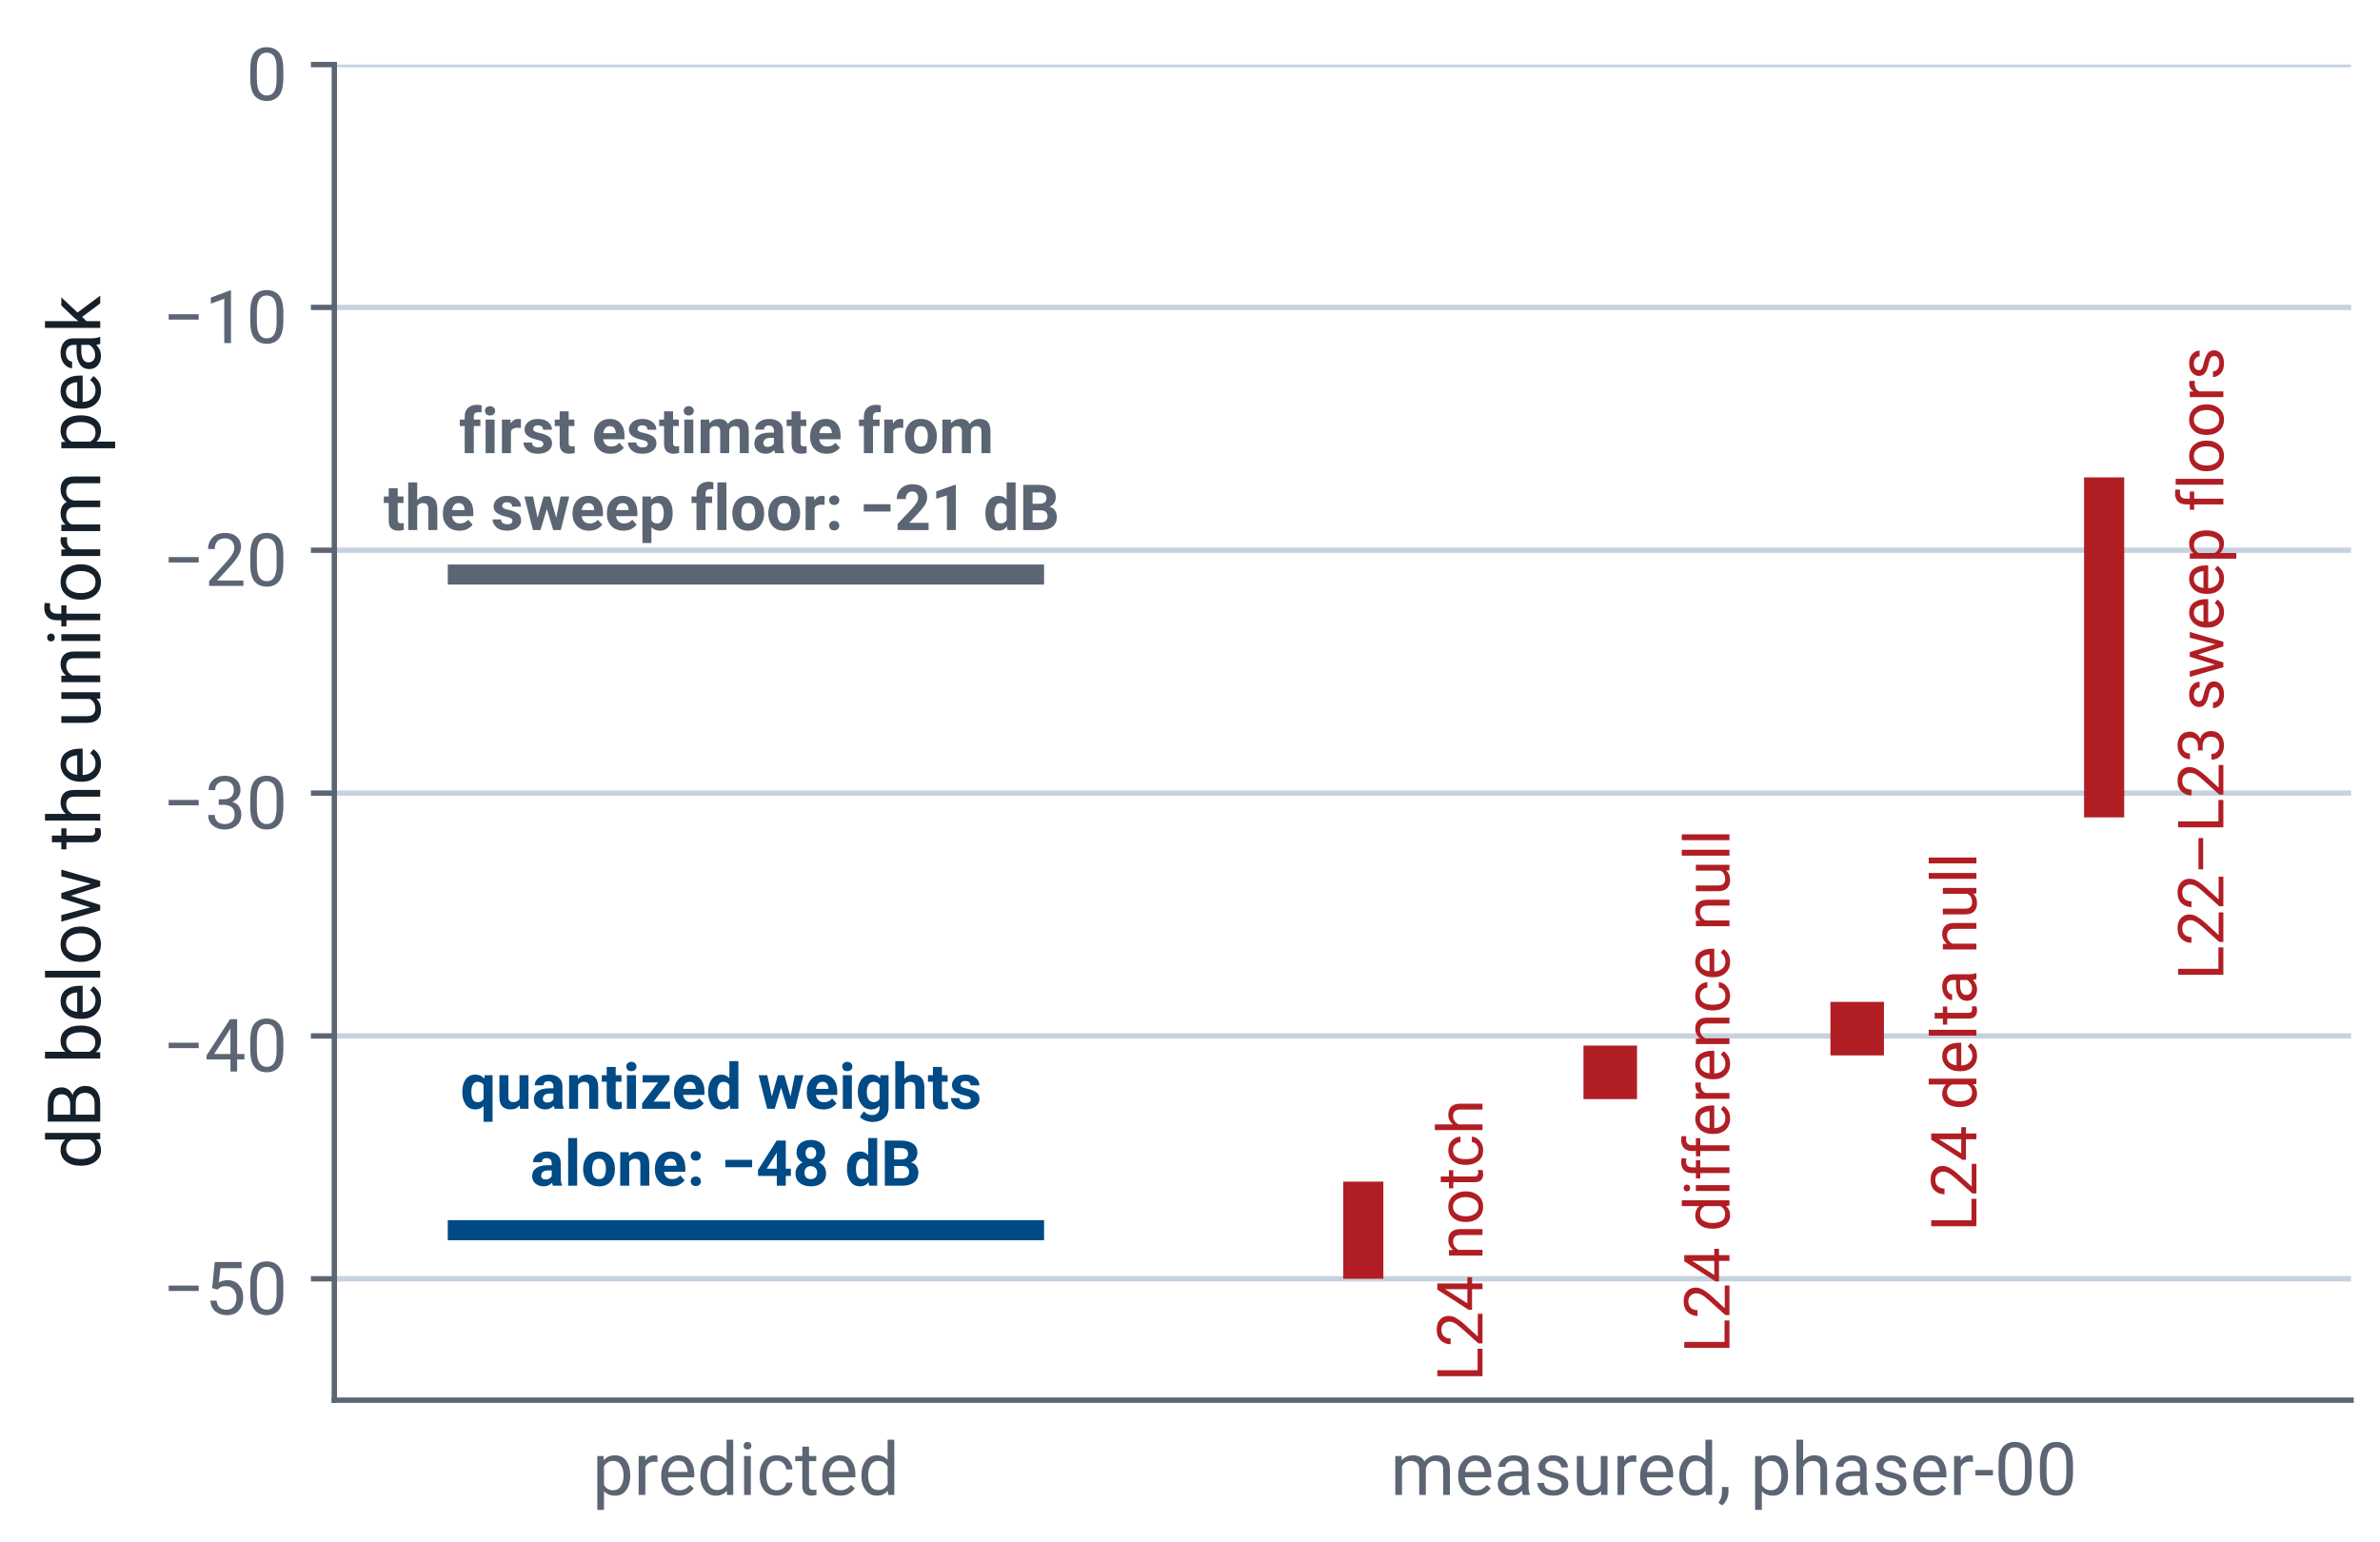
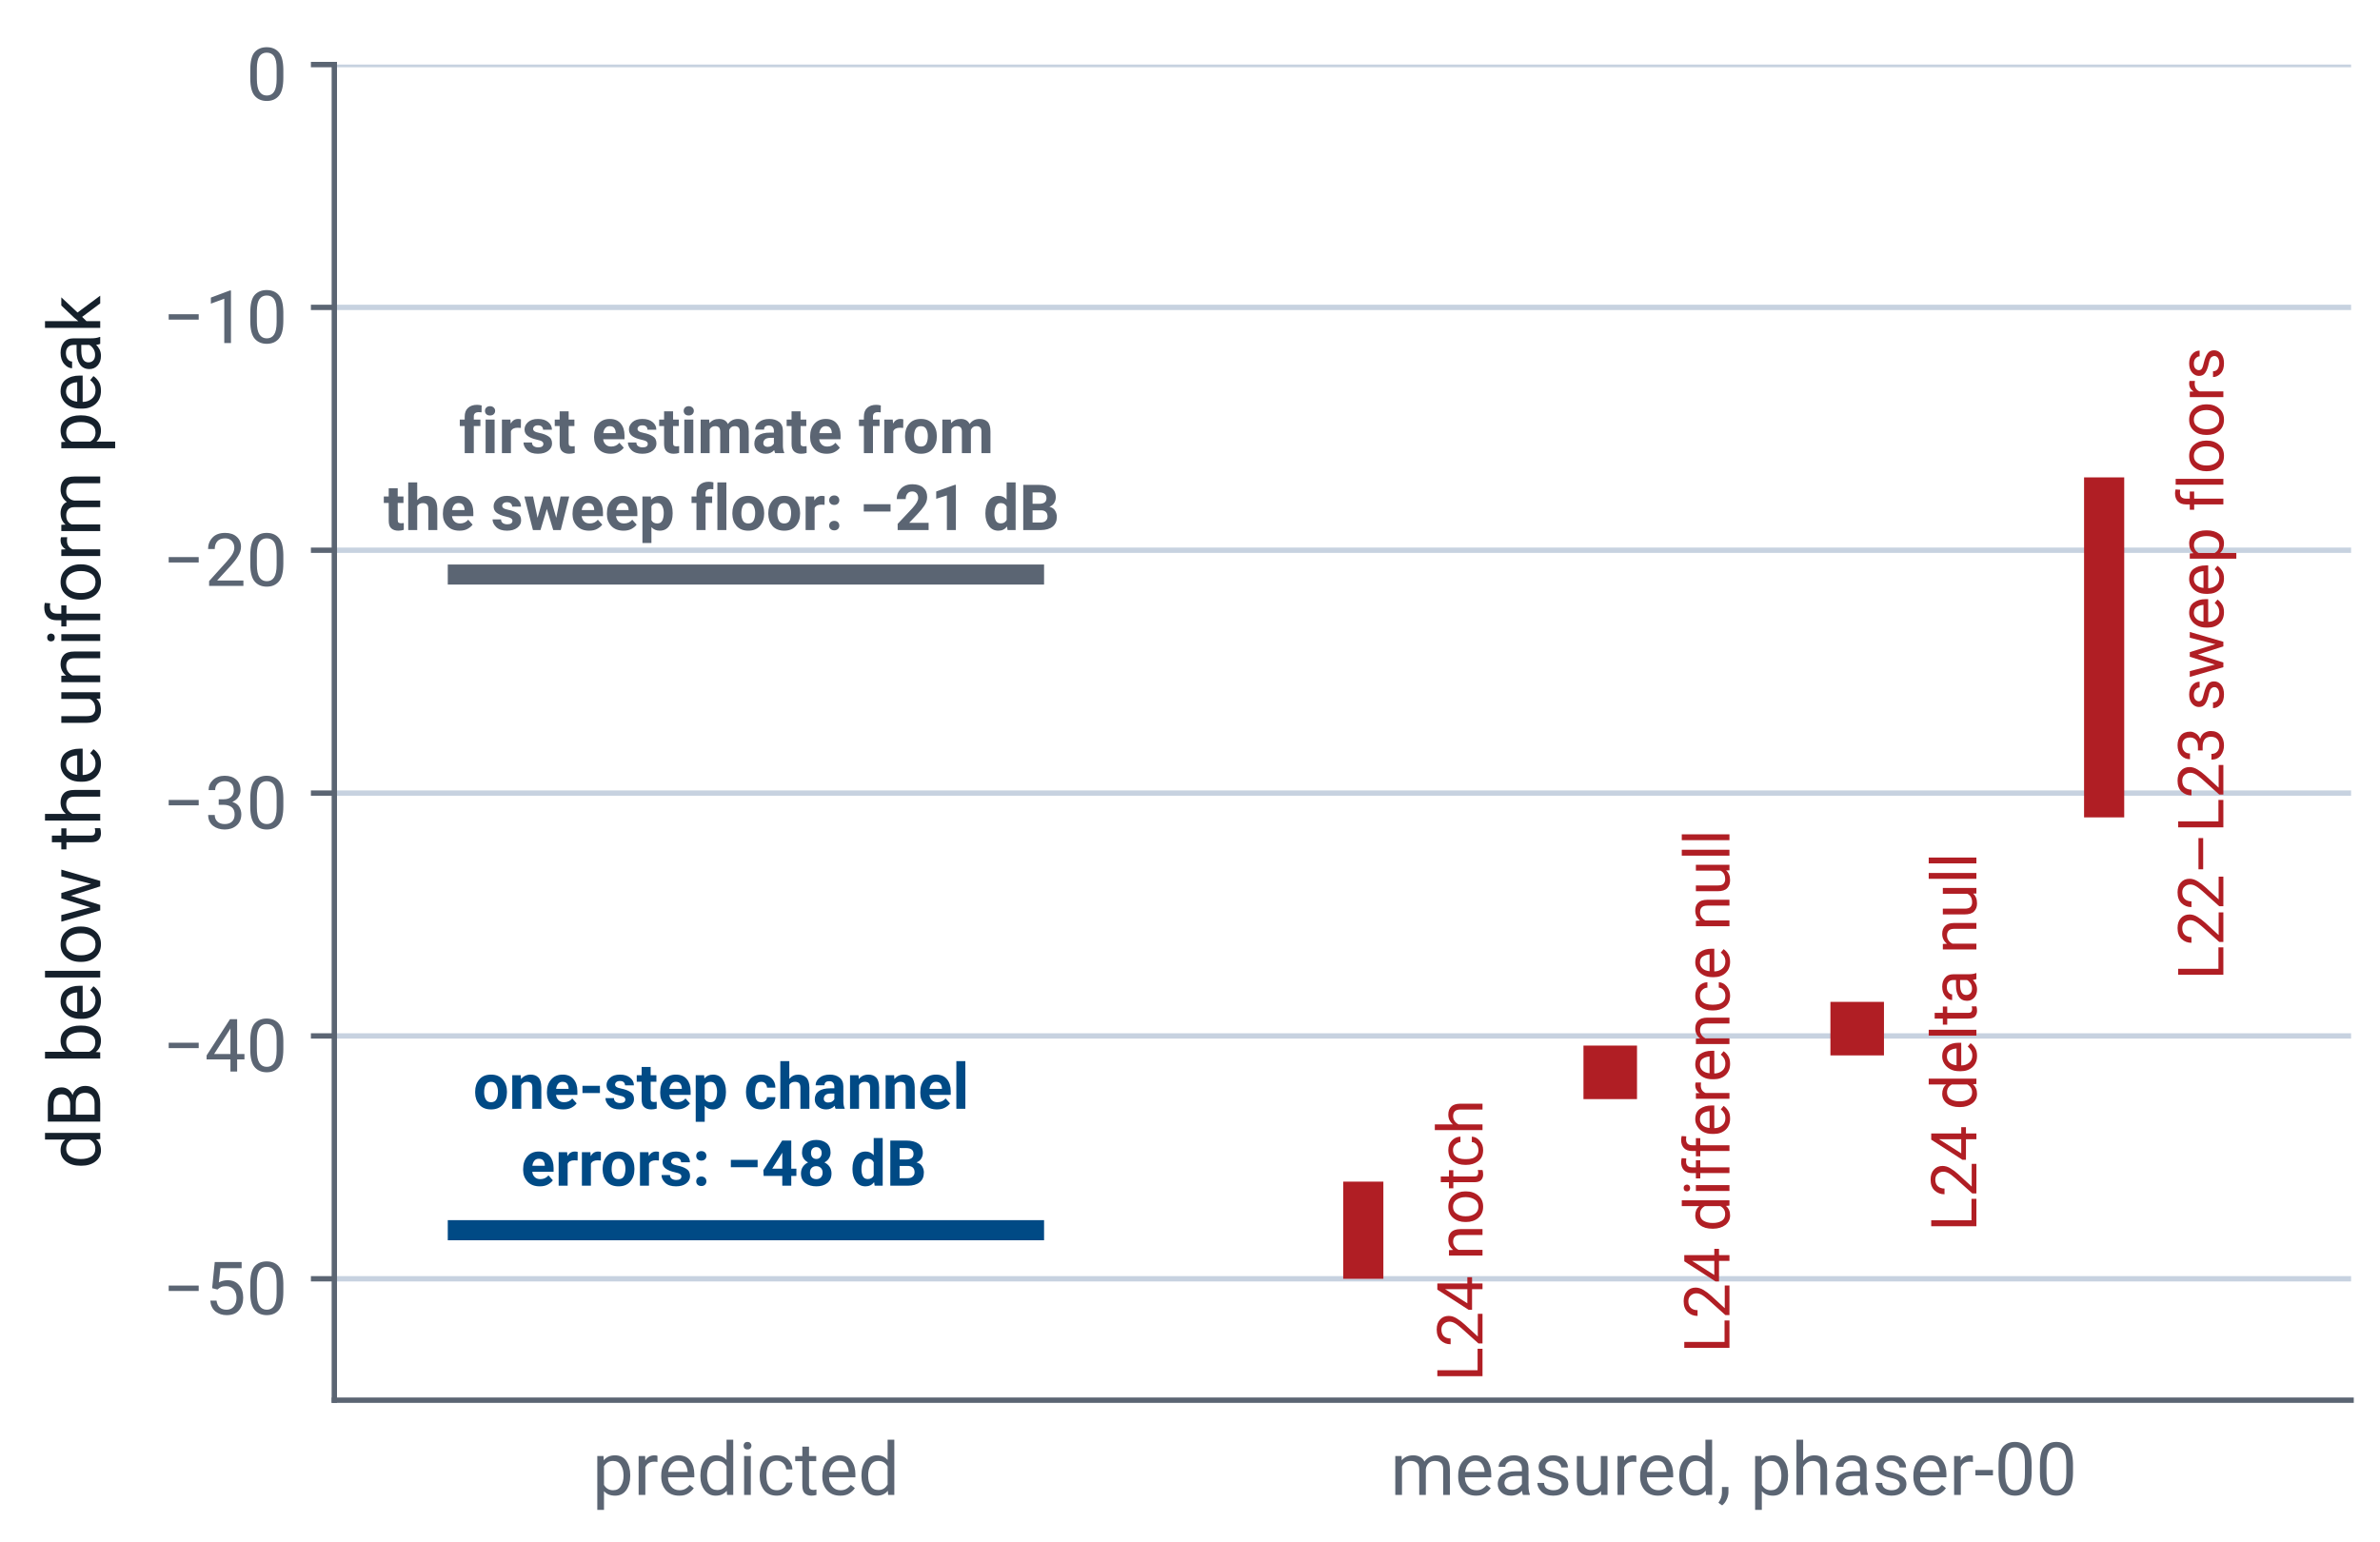
<svg xmlns="http://www.w3.org/2000/svg" xmlns:xlink="http://www.w3.org/1999/xlink" width="355.592pt" height="230.362pt" viewBox="0 0 355.592 230.362" version="1.1">
  <defs>
    <style type="text/css">*{stroke-linejoin: round; stroke-linecap: butt}</style>
  </defs>
  <g id="figure_1">
    <g id="patch_1">
      <path d="M 0 230.362  L 355.592 230.362  L 355.592 0  L 0 0  L 0 230.362  z " style="fill: none" />
    </g>
    <g id="axes_1">
      <g id="patch_2">
        <path d="M 49.952 209.232  L 351.272 209.232  L 351.272 9.648  L 49.952 9.648  L 49.952 209.232  z " style="fill: none" />
      </g>
      <g id="matplotlib.axis_1">
        <g id="xtick_1">
          <g id="line2d_1" />
          <g id="text_1">
            <text style="font-size: 11px; font-family:'Source Sans Pro', 'Segoe UI', Roboto, Helvetica, Arial, sans-serif; text-anchor: middle; fill: #5b6573" x="111.446" y="223.388" transform="rotate(-0 111.4463 223.3884)">predicted</text>
          </g>
        </g>
        <g id="xtick_2">
          <g id="line2d_2" />
          <g id="text_2">
            <text style="font-size: 11px; font-family:'Source Sans Pro', 'Segoe UI', Roboto, Helvetica, Arial, sans-serif; text-anchor: middle; fill: #5b6573" x="259.032" y="223.388" transform="rotate(-0 259.0316 223.3884)">measured, phaser-00</text>
          </g>
        </g>
      </g>
      <g id="matplotlib.axis_2">
        <g id="ytick_1">
          <g id="line2d_3">
-             <path d="M 49.952 191.088  L 351.272 191.088  " clip-path="url(#p80d6565e34)" style="fill: none; stroke: #c7d2e0; stroke-width: 0.8; stroke-linecap: square" />
+             <path d="M 49.952 191.088  L 351.272 191.088  " clip-path="url(#p412a77c0eb)" style="fill: none; stroke: #c7d2e0; stroke-width: 0.8; stroke-linecap: square" />
          </g>
          <g id="line2d_4">
            <defs>
-               <path id="m35da64ea87" d="M 0 0  L -3.5 0  " style="stroke: #5b6573; stroke-width: 0.8" />
+               <path id="m4d7eb49909" d="M 0 0  L -3.5 0  " style="stroke: #5b6573; stroke-width: 0.8" />
            </defs>
            <g>
-               <use xlink:href="#m35da64ea87" x="49.952" y="191.088" style="fill: #5b6573; stroke: #5b6573; stroke-width: 0.8" />
+               <use xlink:href="#m4d7eb49909" x="49.952" y="191.088" style="fill: #5b6573; stroke: #5b6573; stroke-width: 0.8" />
            </g>
          </g>
          <g id="text_3">
            <text style="font-size: 11px; font-family:'Source Sans Pro', 'Segoe UI', Roboto, Helvetica, Arial, sans-serif; text-anchor: end; fill: #5b6573" x="42.952" y="196.416" transform="rotate(-0 42.95238 196.4162)">−50</text>
          </g>
        </g>
        <g id="ytick_2">
          <g id="line2d_5">
-             <path d="M 49.952 154.8  L 351.272 154.8  " clip-path="url(#p80d6565e34)" style="fill: none; stroke: #c7d2e0; stroke-width: 0.8; stroke-linecap: square" />
+             <path d="M 49.952 154.8  L 351.272 154.8  " clip-path="url(#p412a77c0eb)" style="fill: none; stroke: #c7d2e0; stroke-width: 0.8; stroke-linecap: square" />
          </g>
          <g id="line2d_6">
            <g>
-               <use xlink:href="#m35da64ea87" x="49.952" y="154.8" style="fill: #5b6573; stroke: #5b6573; stroke-width: 0.8" />
+               <use xlink:href="#m4d7eb49909" x="49.952" y="154.8" style="fill: #5b6573; stroke: #5b6573; stroke-width: 0.8" />
            </g>
          </g>
          <g id="text_4">
            <text style="font-size: 11px; font-family:'Source Sans Pro', 'Segoe UI', Roboto, Helvetica, Arial, sans-serif; text-anchor: end; fill: #5b6573" x="42.952" y="160.128" transform="rotate(-0 42.95238 160.1283)">−40</text>
          </g>
        </g>
        <g id="ytick_3">
          <g id="line2d_7">
-             <path d="M 49.952 118.512  L 351.272 118.512  " clip-path="url(#p80d6565e34)" style="fill: none; stroke: #c7d2e0; stroke-width: 0.8; stroke-linecap: square" />
+             <path d="M 49.952 118.512  L 351.272 118.512  " clip-path="url(#p412a77c0eb)" style="fill: none; stroke: #c7d2e0; stroke-width: 0.8; stroke-linecap: square" />
          </g>
          <g id="line2d_8">
            <g>
-               <use xlink:href="#m35da64ea87" x="49.952" y="118.512" style="fill: #5b6573; stroke: #5b6573; stroke-width: 0.8" />
+               <use xlink:href="#m4d7eb49909" x="49.952" y="118.512" style="fill: #5b6573; stroke: #5b6573; stroke-width: 0.8" />
            </g>
          </g>
          <g id="text_5">
            <text style="font-size: 11px; font-family:'Source Sans Pro', 'Segoe UI', Roboto, Helvetica, Arial, sans-serif; text-anchor: end; fill: #5b6573" x="42.952" y="123.84" transform="rotate(-0 42.95238 123.8402)">−30</text>
          </g>
        </g>
        <g id="ytick_4">
          <g id="line2d_9">
-             <path d="M 49.952 82.224  L 351.272 82.224  " clip-path="url(#p80d6565e34)" style="fill: none; stroke: #c7d2e0; stroke-width: 0.8; stroke-linecap: square" />
+             <path d="M 49.952 82.224  L 351.272 82.224  " clip-path="url(#p412a77c0eb)" style="fill: none; stroke: #c7d2e0; stroke-width: 0.8; stroke-linecap: square" />
          </g>
          <g id="line2d_10">
            <g>
-               <use xlink:href="#m35da64ea87" x="49.952" y="82.224" style="fill: #5b6573; stroke: #5b6573; stroke-width: 0.8" />
+               <use xlink:href="#m4d7eb49909" x="49.952" y="82.224" style="fill: #5b6573; stroke: #5b6573; stroke-width: 0.8" />
            </g>
          </g>
          <g id="text_6">
            <text style="font-size: 11px; font-family:'Source Sans Pro', 'Segoe UI', Roboto, Helvetica, Arial, sans-serif; text-anchor: end; fill: #5b6573" x="42.952" y="87.552" transform="rotate(-0 42.95238 87.55225)">−20</text>
          </g>
        </g>
        <g id="ytick_5">
          <g id="line2d_11">
-             <path d="M 49.952 45.936  L 351.272 45.936  " clip-path="url(#p80d6565e34)" style="fill: none; stroke: #c7d2e0; stroke-width: 0.8; stroke-linecap: square" />
+             <path d="M 49.952 45.936  L 351.272 45.936  " clip-path="url(#p412a77c0eb)" style="fill: none; stroke: #c7d2e0; stroke-width: 0.8; stroke-linecap: square" />
          </g>
          <g id="line2d_12">
            <g>
-               <use xlink:href="#m35da64ea87" x="49.952" y="45.936" style="fill: #5b6573; stroke: #5b6573; stroke-width: 0.8" />
+               <use xlink:href="#m4d7eb49909" x="49.952" y="45.936" style="fill: #5b6573; stroke: #5b6573; stroke-width: 0.8" />
            </g>
          </g>
          <g id="text_7">
            <text style="font-size: 11px; font-family:'Source Sans Pro', 'Segoe UI', Roboto, Helvetica, Arial, sans-serif; text-anchor: end; fill: #5b6573" x="42.952" y="51.264" transform="rotate(-0 42.95238 51.26425)">−10</text>
          </g>
        </g>
        <g id="ytick_6">
          <g id="line2d_13">
-             <path d="M 49.952 9.648  L 351.272 9.648  " clip-path="url(#p80d6565e34)" style="fill: none; stroke: #c7d2e0; stroke-width: 0.8; stroke-linecap: square" />
+             <path d="M 49.952 9.648  L 351.272 9.648  " clip-path="url(#p412a77c0eb)" style="fill: none; stroke: #c7d2e0; stroke-width: 0.8; stroke-linecap: square" />
          </g>
          <g id="line2d_14">
            <g>
-               <use xlink:href="#m35da64ea87" x="49.952" y="9.648" style="fill: #5b6573; stroke: #5b6573; stroke-width: 0.8" />
+               <use xlink:href="#m4d7eb49909" x="49.952" y="9.648" style="fill: #5b6573; stroke: #5b6573; stroke-width: 0.8" />
            </g>
          </g>
          <g id="text_8">
            <text style="font-size: 11px; font-family:'Source Sans Pro', 'Segoe UI', Roboto, Helvetica, Arial, sans-serif; text-anchor: end; fill: #5b6573" x="42.952" y="14.976" transform="rotate(-0 42.95238 14.97625)">0</text>
          </g>
        </g>
        <g id="text_9">
          <text style="font-size: 11px; font-family:'Source Sans Pro', 'Segoe UI', Roboto, Helvetica, Arial, sans-serif; text-anchor: middle; fill: #15202b" x="14.976" y="109.44" transform="rotate(-90 14.97625 109.4401)">dB below the uniform peak</text>
        </g>
      </g>
      <g id="line2d_15">
-         <path d="M 68.401 183.831  L 154.492 183.831  " clip-path="url(#p80d6565e34)" style="fill: none; stroke: #004a85; stroke-width: 3; stroke-linecap: square" />
+         <path d="M 68.401 183.831  L 154.492 183.831  " clip-path="url(#p412a77c0eb)" style="fill: none; stroke: #004a85; stroke-width: 3; stroke-linecap: square" />
      </g>
      <g id="line2d_16">
-         <path d="M 68.401 85.853  L 154.492 85.853  " clip-path="url(#p80d6565e34)" style="fill: none; stroke: #5b6573; stroke-width: 3; stroke-linecap: square" />
+         <path d="M 68.401 85.853  L 154.492 85.853  " clip-path="url(#p412a77c0eb)" style="fill: none; stroke: #5b6573; stroke-width: 3; stroke-linecap: square" />
      </g>
      <g id="line2d_17">
-         <path d="M 203.687 191.088  L 203.687 176.573  " clip-path="url(#p80d6565e34)" style="fill: none; stroke: #b01e24; stroke-width: 6" />
+         <path d="M 203.687 191.088  L 203.687 176.573  " clip-path="url(#p412a77c0eb)" style="fill: none; stroke: #b01e24; stroke-width: 6" />
      </g>
      <g id="line2d_18">
        <defs>
-           <path id="md9e1bb94e2" d="M -3.5 3.5  L 3.5 3.5  L 3.5 -3.5  L -3.5 -3.5  z " style="stroke: #b01e24; stroke-linejoin: miter" />
+           <path id="m51a18894ad" d="M -3.5 3.5  L 3.5 3.5  L 3.5 -3.5  L -3.5 -3.5  z " style="stroke: #b01e24; stroke-linejoin: miter" />
        </defs>
-         <g clip-path="url(#p80d6565e34)">
-           <use xlink:href="#md9e1bb94e2" x="240.583" y="160.243" style="fill: #b01e24; stroke: #b01e24; stroke-linejoin: miter" />
+         <g clip-path="url(#p412a77c0eb)">
+           <use xlink:href="#m51a18894ad" x="240.583" y="160.243" style="fill: #b01e24; stroke: #b01e24; stroke-linejoin: miter" />
        </g>
      </g>
      <g id="line2d_19">
-         <g clip-path="url(#p80d6565e34)">
-           <use xlink:href="#md9e1bb94e2" x="277.48" y="153.711" style="fill: #b01e24; stroke: #b01e24; stroke-linejoin: miter" />
+         <g clip-path="url(#p412a77c0eb)">
+           <use xlink:href="#m51a18894ad" x="277.48" y="153.711" style="fill: #b01e24; stroke: #b01e24; stroke-linejoin: miter" />
        </g>
      </g>
      <g id="line2d_20">
-         <path d="M 314.376 122.141  L 314.376 71.338  " clip-path="url(#p80d6565e34)" style="fill: none; stroke: #b01e24; stroke-width: 6" />
+         <path d="M 314.376 122.141  L 314.376 71.338  " clip-path="url(#p412a77c0eb)" style="fill: none; stroke: #b01e24; stroke-width: 6" />
      </g>
      <g id="patch_3">
        <path d="M 49.952 209.232  L 49.952 9.648  " style="fill: none; stroke: #5b6573; stroke-width: 0.8; stroke-linejoin: miter; stroke-linecap: square" />
      </g>
      <g id="patch_4">
        <path d="M 49.952 209.232  L 351.272 209.232  " style="fill: none; stroke: #5b6573; stroke-width: 0.8; stroke-linejoin: miter; stroke-linecap: square" />
      </g>
      <g id="text_10">
-         <text style="font-weight: 700; font-size: 9.5px; font-family:'Source Sans Pro', 'Segoe UI', Roboto, Helvetica, Arial, sans-serif; fill: #004a85" transform="translate(68.76528 165.6898)">quantized weights</text>
-         <text style="font-weight: 700; font-size: 9.5px; font-family:'Source Sans Pro', 'Segoe UI', Roboto, Helvetica, Arial, sans-serif; fill: #004a85" transform="translate(79.1997 177.1845)">alone: −48 dB</text>
+         <text style="font-weight: 700; font-size: 9.5px; font-family:'Source Sans Pro', 'Segoe UI', Roboto, Helvetica, Arial, sans-serif; fill: #004a85" transform="translate(70.68087 165.6898)">one-step channel</text>
+         <text style="font-weight: 700; font-size: 9.5px; font-family:'Source Sans Pro', 'Segoe UI', Roboto, Helvetica, Arial, sans-serif; fill: #004a85" transform="translate(77.81997 177.1845)">errors: −48 dB</text>
      </g>
      <g id="text_11">
        <text style="font-weight: 700; font-size: 9.5px; font-family:'Source Sans Pro', 'Segoe UI', Roboto, Helvetica, Arial, sans-serif; fill: #5b6573" transform="translate(68.55524 67.71223)">first estimate from</text>
        <text style="font-weight: 700; font-size: 9.5px; font-family:'Source Sans Pro', 'Segoe UI', Roboto, Helvetica, Arial, sans-serif; fill: #5b6573" transform="translate(57.297 79.20686)">the sweep floor: −21 dB</text>
      </g>
      <g id="text_12">
        <text style="font-size: 9.5px; font-family:'Source Sans Pro', 'Segoe UI', Roboto, Helvetica, Arial, sans-serif; fill: #b01e24" transform="translate(221.4993 206.4279) rotate(-90)">L24 notch</text>
      </g>
      <g id="text_13">
        <text style="font-size: 9.5px; font-family:'Source Sans Pro', 'Segoe UI', Roboto, Helvetica, Arial, sans-serif; fill: #b01e24" transform="translate(258.3957 202.1947) rotate(-90)">L24 difference null</text>
      </g>
      <g id="text_14">
        <text style="font-size: 9.5px; font-family:'Source Sans Pro', 'Segoe UI', Roboto, Helvetica, Arial, sans-serif; fill: #b01e24" transform="translate(295.292 184.018) rotate(-90)">L24 delta null</text>
      </g>
      <g id="text_15">
        <text style="font-size: 9.5px; font-family:'Source Sans Pro', 'Segoe UI', Roboto, Helvetica, Arial, sans-serif; fill: #b01e24" transform="translate(332.1883 146.4384) rotate(-90)">L22–L23 sweep floors</text>
      </g>
    </g>
  </g>
  <defs>
-     <clipPath id="p80d6565e34">
+     <clipPath id="p412a77c0eb">
      <rect x="49.952" y="9.648" width="301.32" height="199.584" />
    </clipPath>
  </defs>
</svg>
